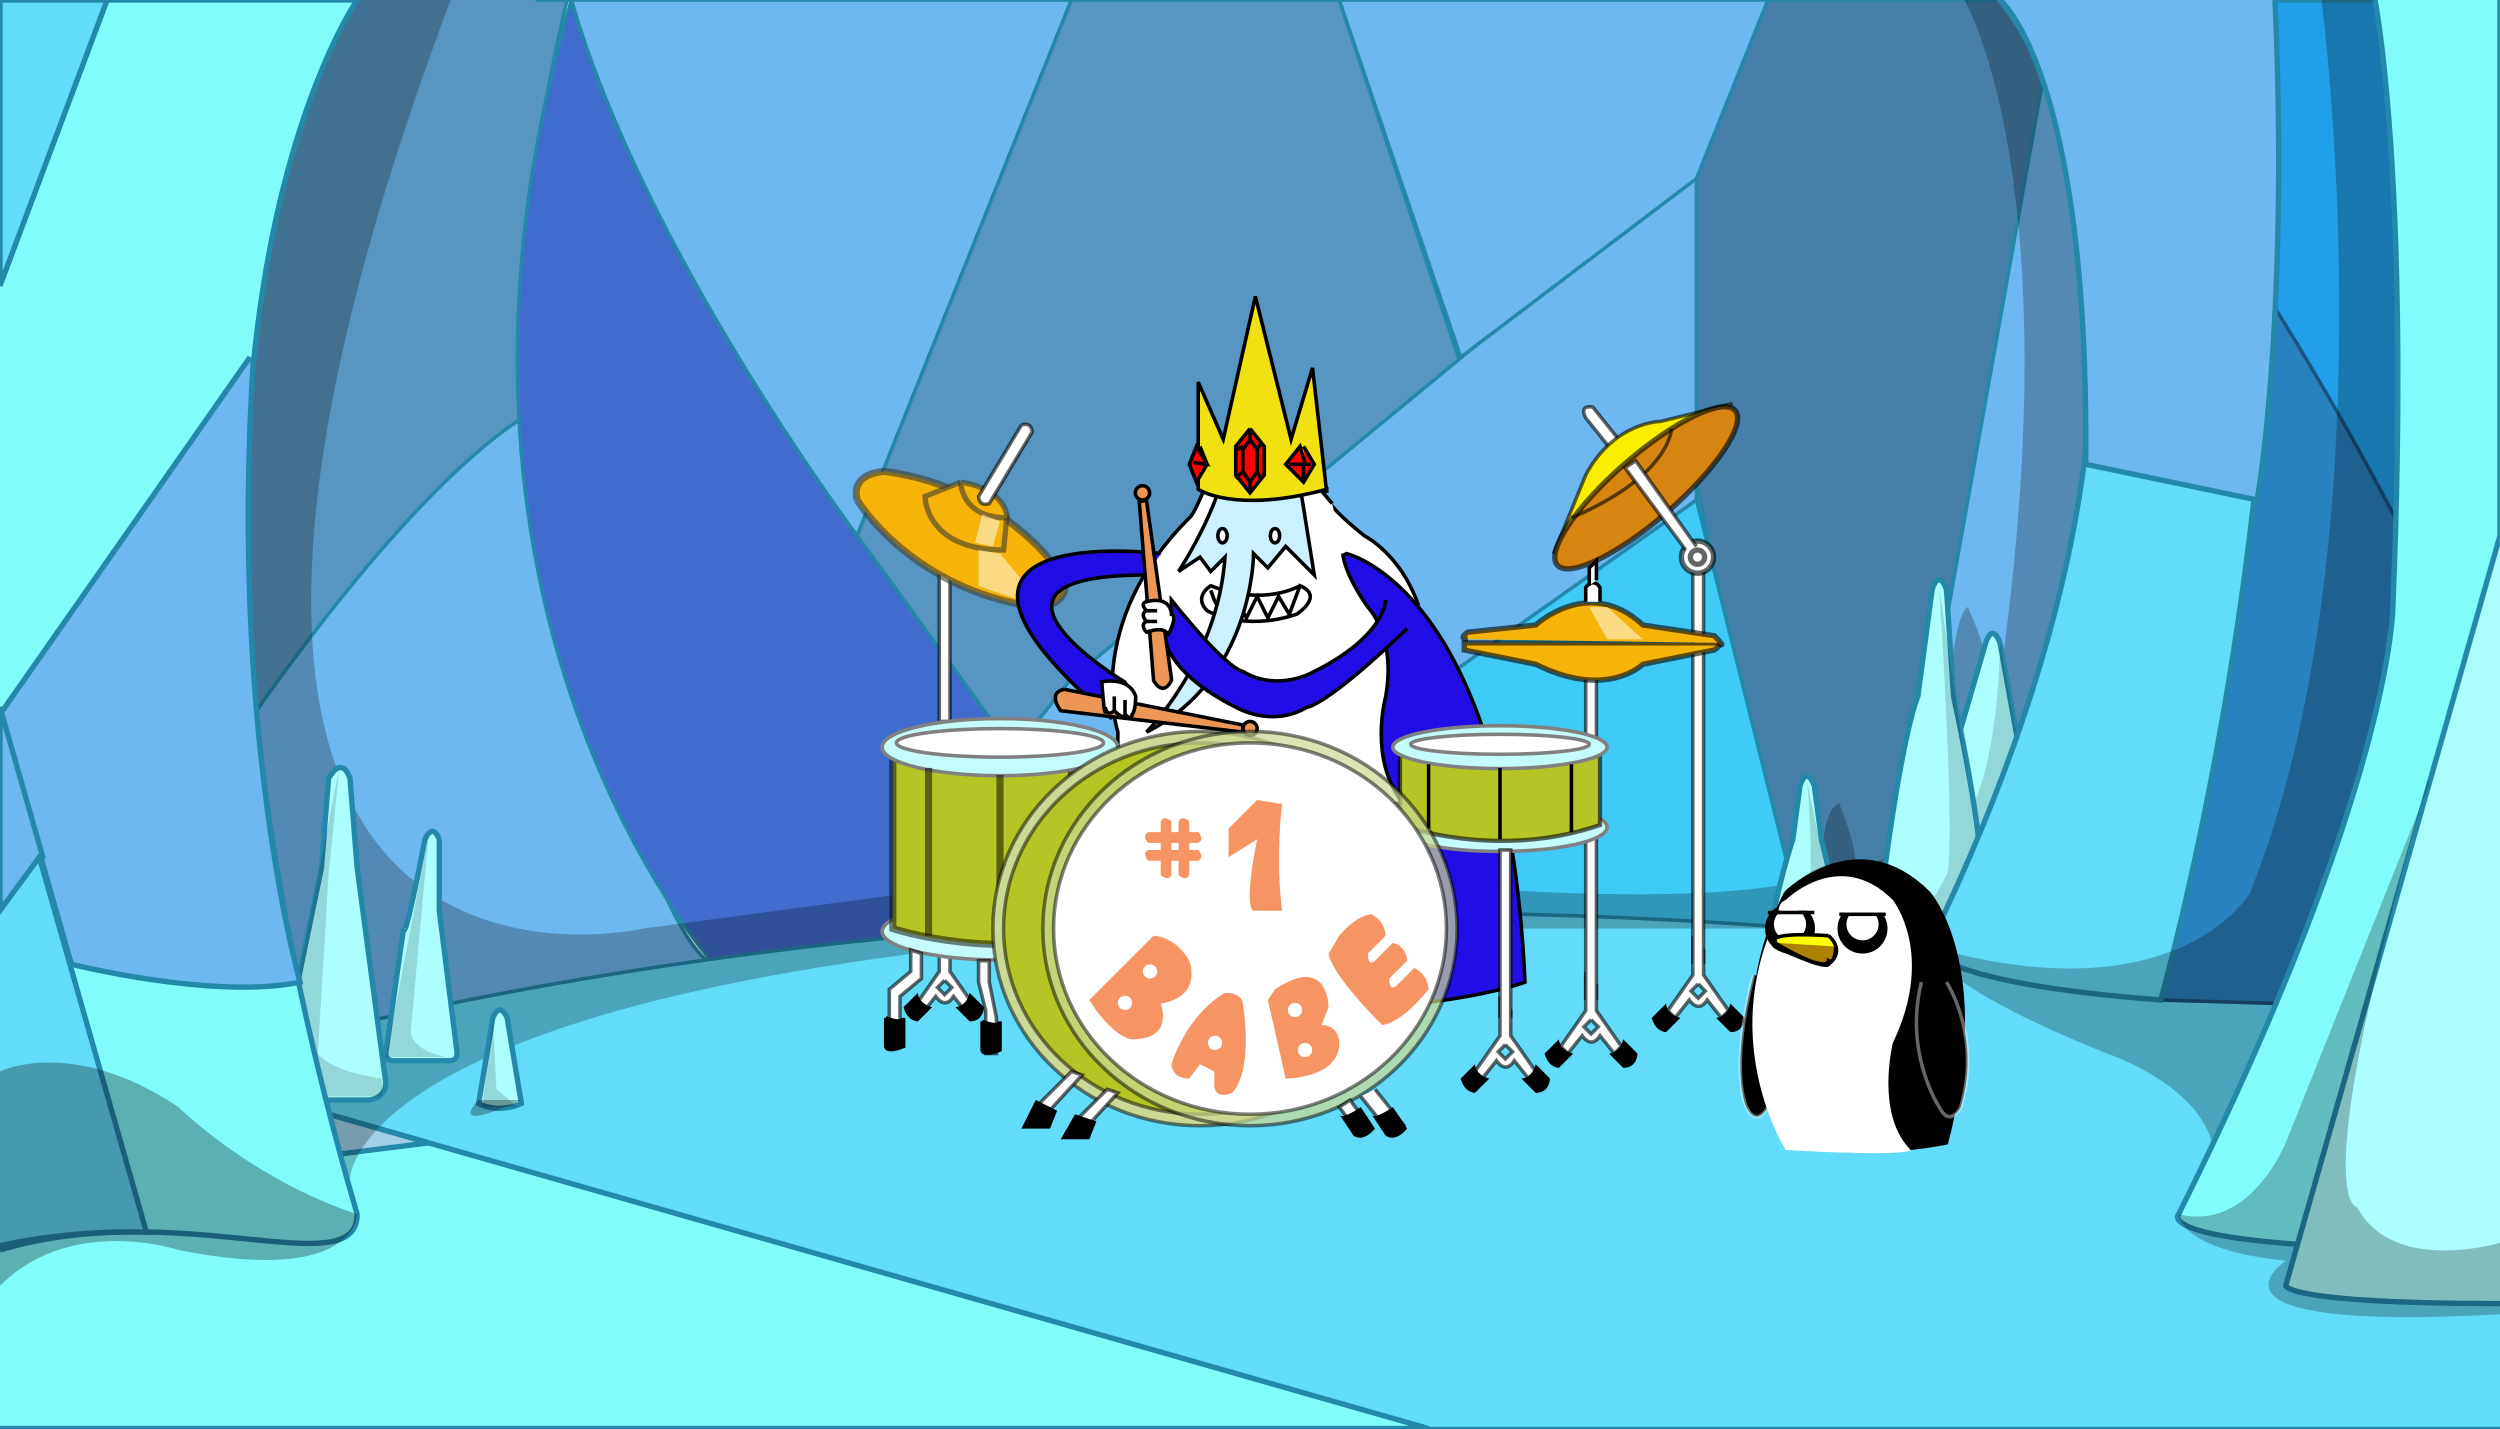
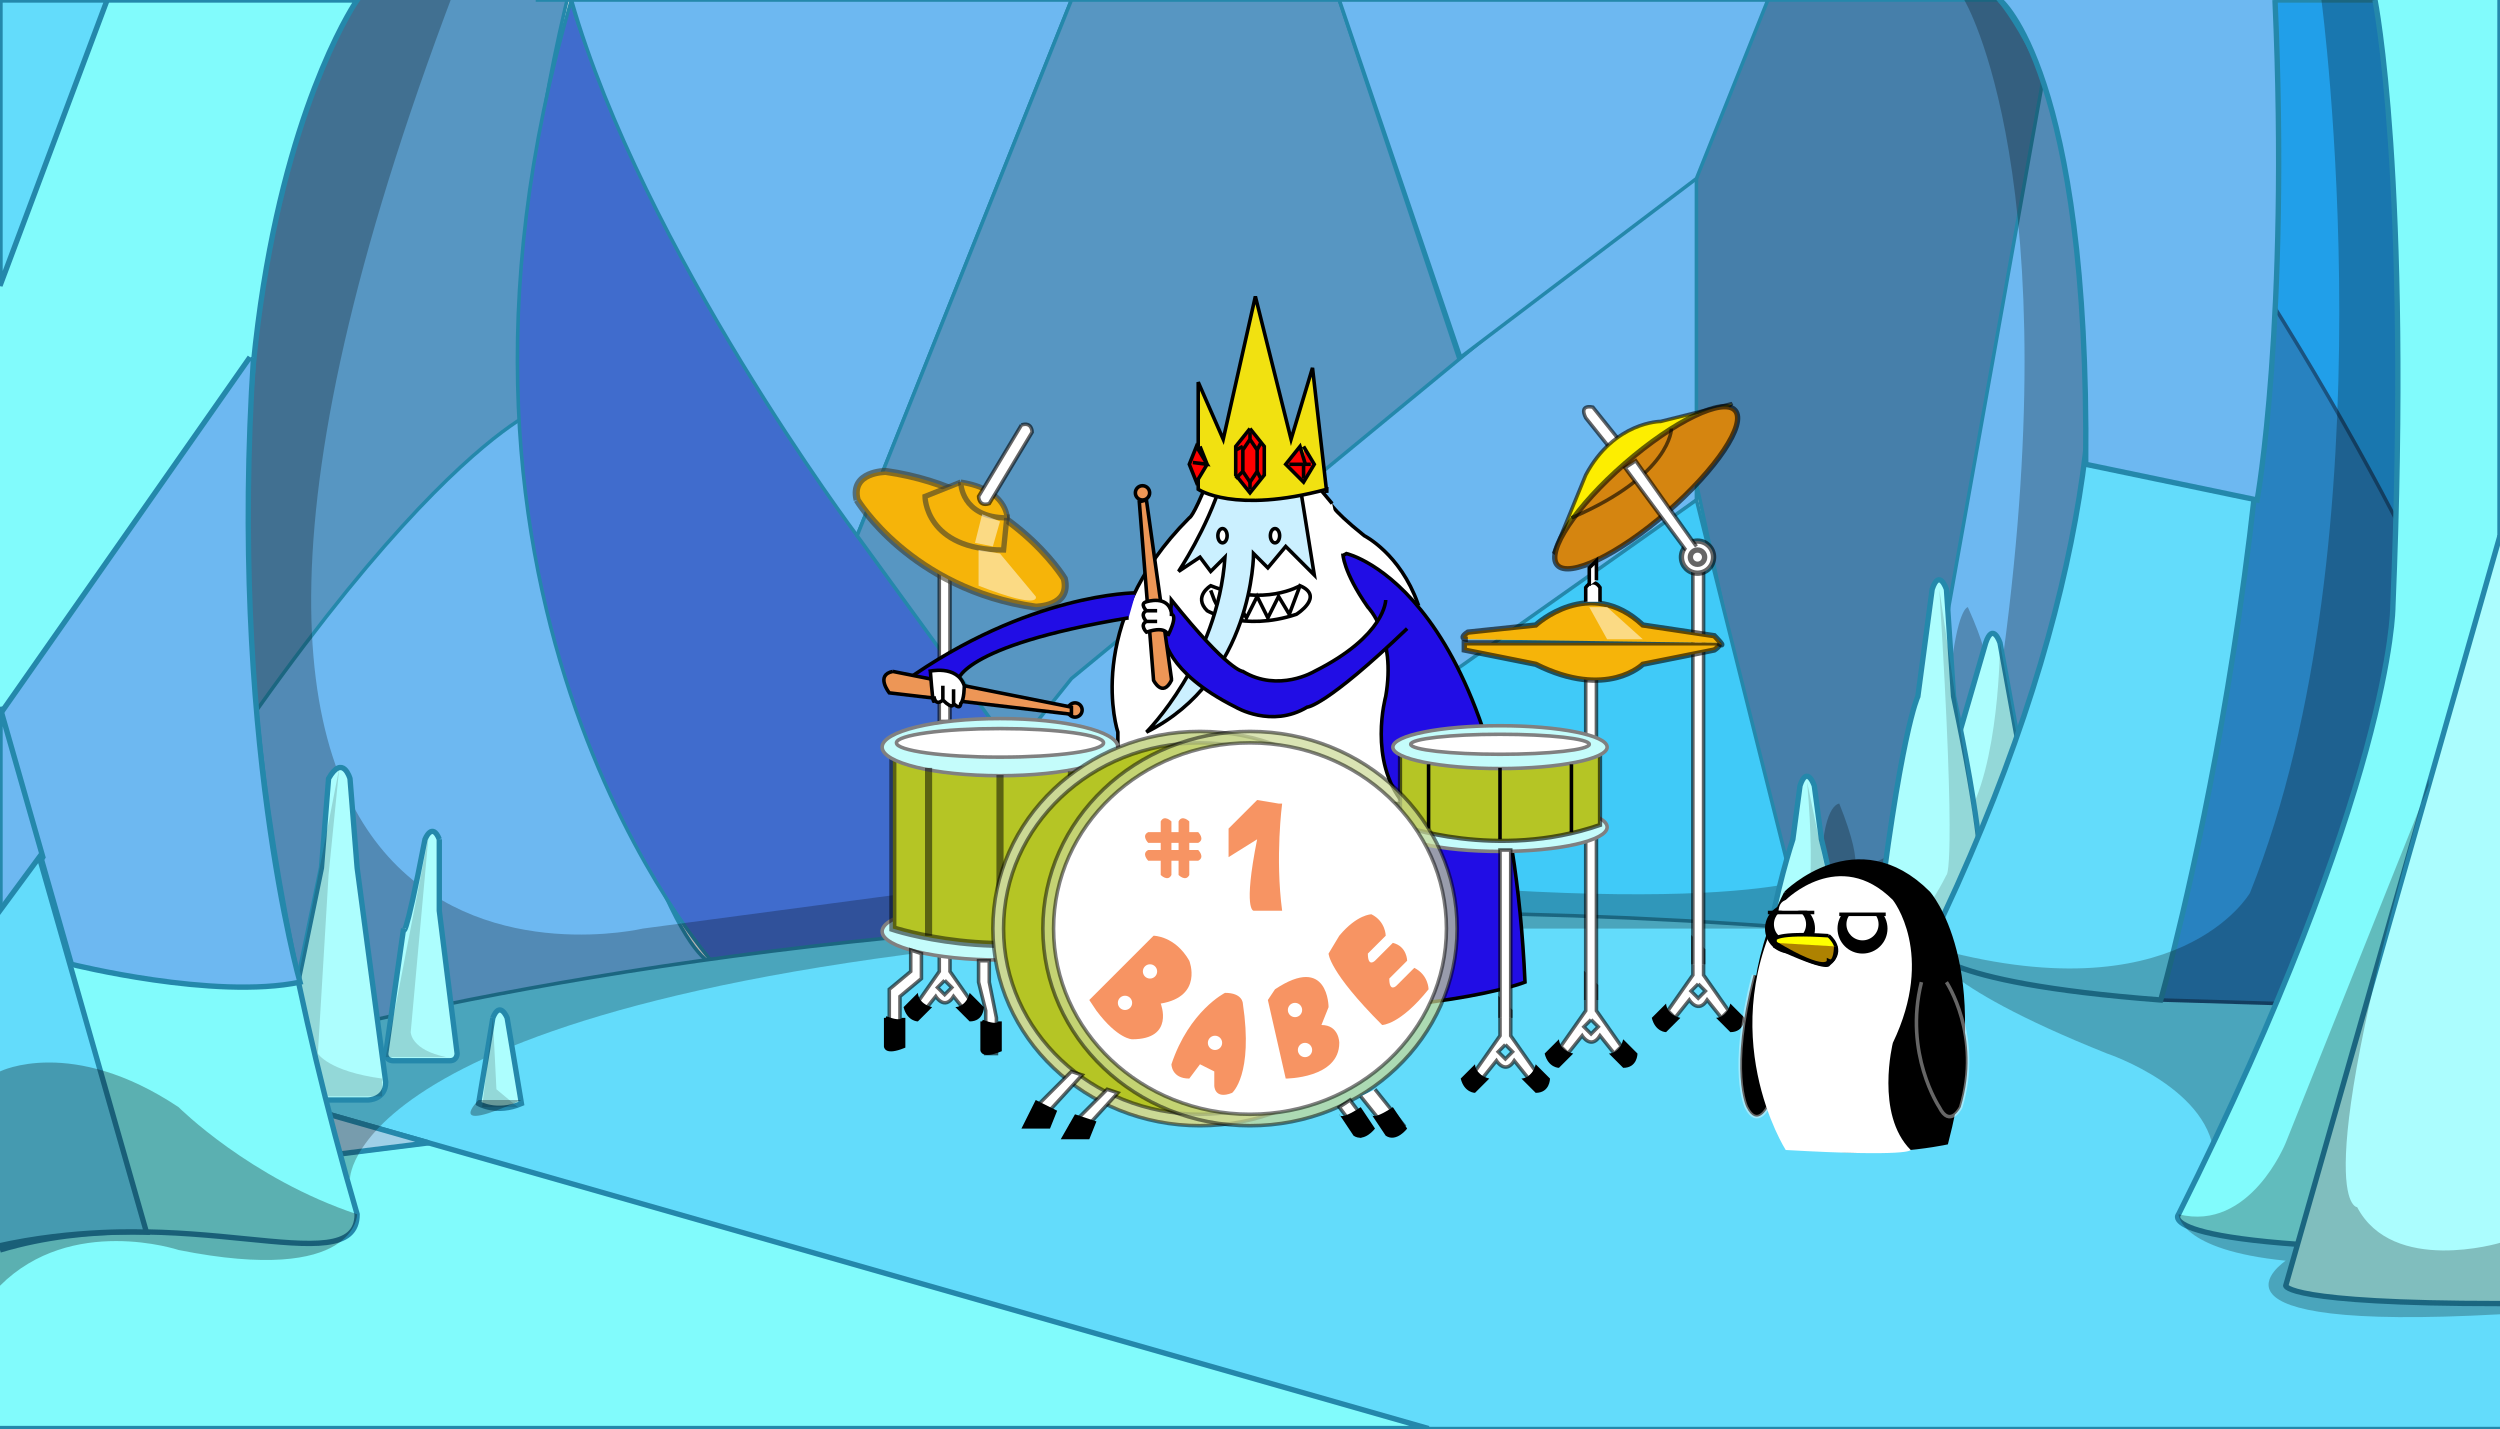
<svg xmlns="http://www.w3.org/2000/svg" height="400" viewBox="0 0 700 400" preserveAspectRatio="xMinYMin meet">
    //background
        //blue
        <path d="M 575 0                 c 0 0, 0 0, 50 0                 c 0 0, 0 0, 0 280                 c 0 0, 0 0, -100 0                 " stroke="#2488AB" fill="#6db8f1" />
        //dark blue
        <path d="M 496 0                 c 0 0, 0 0, 80 0                 c 0 0, 0 0, -50 280                 c 0 0, 0 0, -20 0                 c 0 0, 0 0, -60 -280                 z                 " stroke="#2488AB" fill="#467FAA" />
        //light grey
        <path d="M 0 315                 c 0 0, 80 -150, 150 -200                 c 0 0, -10 -40, 10 -120                 c 0 0, 0 0, -160 0                 z                 " stroke="#2488AB" fill="#5796C2" />
        //blue
        <path d="M 0 315                 c 0 0, 0 0, 200 -45                 c 0 0, -20 0, -50 -155                 c 0 0, -50 20, -150 200                 z                 " stroke="#2488AB" fill="#6db8f1" />
        //dark blue
        <path d="M 160 0                 c 0 0, 10 60, 170 270                 c 0 0, 0 0, -130 0                 c 0 0, -90 -100, -40 -270                 z                 " stroke="#2488AB" fill="#406CCD" />
        //blue
        <path d="M 150 0                 c 0 0, 0 0, 150 0                 c 0 0, 0 0, -60 150                 c 0 0, -60 -80, -80 -150                 z                 " stroke="#2488AB" fill="#6db8f1" />
        //light grey
        <path d="M 300 0                 c 0 0, 0 0, 75 0                 c 0 0, 0 0, 50 150                 c 0 0, 0 0, -105 110                 c 0 0, 0 0, -80 -110                 z                 " stroke="#2488AB" fill="#5796C2" />
        //blue
        <path d="M 470 50                 c 0 0, 0 0, -170 140                 c 0 0, 0 0, -16 20                 c 0 0, 0 0, 36 50                 c 0 0, 0 0, 155 -120                 c 0 0, 0 0, 0 -90                 z                 " stroke="#2488AB" fill="#6db8f1" />
        //light blue
        <path d="M 475 140                 c 0 0, 0 0, 30 120                 c 0 0, 0 0, -200 0                 z                 " stroke="#2488AB" fill="#40CAF8" />
        //blue
        <path d="M 375 0                 c 0 0, 0 0, 120 0                 c 0 0, 0 0, -20 50                 c 0 0, 0 0, -66 50                 z                 " stroke="#2488AB" fill="#6db8f1" />
    //floor
    <g>
    //blue
        <path d="M 50 300                 c 0 0, 300 -100, 700 0                 c 0 0, 0 0, 0 100                 c 0 0, 0 0, -350 0                 z                 " stroke="#2488AB" fill="#63DCFB" />
    //light-blue
        <path d="M 0 315                 c 0 0, 0 0, 50 -15                 c  0 0, 0 0, 350 100                 c 0 0, 0 0, -400 0                 " stroke="#2488AB" stroke-width="1.5" fill="#81FBFC" />
    //light-grey
        <path d="M 50 300                 c 0 0, 0 0, 70 20                 c 0 0, 0 0, -120 15                 z                 " stroke="#2488AB" stroke-width="1.5" fill="#9FD0E7" />
    //shadow
            <path d="M 98 330                     c 0 0, 0 -55, 232 -70                     c 0 0, 0 0, 0 -20                     c 0 0, 0 0, -150 20                     c 0 0, -170 40, -50 -270                      c 0 0, 0 0, -40 0                     c 0 0, 0 0, -50 250                     z                     " fill-opacity="0.25" />
  </g>
    //icicles
            // big left
            <path d="M 78 308                     c 0 0, 0 0, 25 0                     c 0 0, 5 0, 5 -5                     c 0 0, 0 0, -8 -60                     c 0 0, 0 0, -2 -25                     c 0 0, -2 -7, -6 0                     c 0 0, 0 0, -2 25                     c 0 0, 0 0, -12 58                     c 0 0, -2 5, 2 8                                          " stroke="#2488AB" stroke-width="1.5" fill="#ADFEFE" />
            //shadow
            <path d="M 95 215                     c 0 0, 0 0, -3 30                     c 0 0, 0 0, -3 50                     c 0 0, 3 5, 18 7                     c 0 0, 0 0, 0 5                     c 0 0, 0 0, -30 0                     z                     " fill-opacity="0.15" />
    //columns
        
        <path d="M 0 0                 c 0 0, 0 0, 100 0                 c 0 0, -70 100, 0 340                 c 0 20, -50 -5, -100 10                 " stroke="#2488AB" stroke-width="1.5" fill="#81FBFC" />
        // dark blue
        <path d="M 70 100                 c 0 0, 0 0, -70 100                 c 0 0, 0 0, 20 70                 c 0 0, 40 10, 64 5                 c 0 0, -20 -70, -13 -175                 " stroke="#2488AB" stroke-width="1.5" fill="#6db8f1" />
  <path d="M 12 240                 c 0 0, 0 0, -12 18                 c 0 0, 0 0, 0 -60                 z                 " stroke="#2488AB" stroke-width="1.5" fill="#6db8f1" />
        //blue
        <path d="M 11 240                 c 0 0, 0 0, 30 105                 c 0 0, -20 -1, -42 4                 c 0 0, 0 0, -2 -90                 z                 " stroke="#2488AB" stroke-width="1.5" fill="#63DCFB" />
  <path d="M 0 0                 c 0 0, 0 0, 30 0                 c 0 0, 0 0, -30 80                 z                 " stroke="#2488AB" stroke-width="1.5" fill="#63DCFB" />
        //shadow
            <path d="M 0 300                     c 0 0, 20 -10, 50 10                     c 0 0, 20 20, 50 30                     c 0 0, 0 20, -50 10                     c 0 0, -30 -10, -50 10                     " fill-opacity="0.30" />
  <path d="M 630 0                     c 0 0, 0 0, 70 0                     c 0 0, 0 0, 0 250                     c 0 0, 0 0, -50 0                     " stroke="#2488AB" stroke-width="1.5" fill="#219FE9" />
  <path d="M 630 0                     c 0 0, 0 0, -25 280                     c 0 0 , 0 0, 100 3                     c 0 0, 30 -40, -70 -200                     z                     " stroke="#1A5380" fill="#2882C0" />
        //shadow
            <path d="M 550 0                     c 0 0, 30 50, 10 190                     c 0 0, 0 0, -5 0                     c 0 0, 5 0, -4 -20                     c 0 0, -3 0, -5 20                     c 0 0, 0 0, -18 50                     c 0 0, 0 0, -10 5                     c 0 0, 5 0, -3 -20                     c 0 0, -5 0, -5 20                     c 0 0, -30 15, -180 -5                     c 0 0, 0 0, 0 20                     c 0 0, 0 0, 260 0                     c 0 0, 0 0, 0 -270                     " fill-opacity="0.25" />
        //icicles
            //medium
            <path d="M 540 235                     c 0 0, 0 0, 30 0                     c 0 0, 0 0, -10 -55                     c 0 0, -2 -6, -4 0                      c 0 0, 0 0, -16 55                     " stroke="#2488AB" stroke-width="1.5" fill="#ADFEFE" />
            //shadow
            <path d="M 540 235                     c 0 0, 0 0, 30 0                     c 0 0, 0 0, -10 -55                     c 0 0, 0 35, -10 50                     " fill-opacity="0.15" />
            // big
            <path d="M 525 265                     c 0 0, 10 5, 27 0                     c 0 0, 10 0, -5 -70                     c 0 0, 0 0, -2 -30                     c 0 0, -2 -6, -4 0                     c 0 0, 0 0, -4 30                      c 0 0, -5 10, -12 70                     " stroke="#2488AB" stroke-width="1.5" fill="#ADFEFE" />
            //shadow
            <path d="M 525 265                     c 0 0, 10 0, 20 -20                     c 0 0 , 3 0,  -2 -80                     c 0 0, 0 0, 12 80                     c 0 0, 0 0, 0 20                     c 0 0, 0 0, -30 2                     " sttroke="red" fill-opacity="0.15" />
             //small
            <path d="M 495 265                     c 0 0, 10 5, 20 0                     c 0 0 , 0 -10, -5 -30                     c 0 0 , 0 0, -2 -15                     c 0 0 , -2 -6, -4 0                     c 0 0 , 0 0, -2 15                     c 0 0 , -5 15, -7 30                      " stroke="#2488AB" stroke-width="1.5" fill="#ADFEFE" />
            //shadow
            <path d="M 506 219                     c 0 0, 0 0, 10 48                     c 0 0, 0 0, -20 0                     c 0 0, 15 10, 10 -48                     " sttroke="red" fill-opacity="0.15" />
            ///
            <path d="M 560 0                     c 0 0, 70 80, -20 265                     c 0 0, 0 10, 65 15                     c 0 0, 40 -140, 30 -280                     z                     " stroke="#2488AB" stroke-width="1.5" fill="#63DCFB" />
  <path d="M 560 0                     c 0 0, 25 20, 24 130                     c 0 0, 0 0, 48 10                     c 0 0, 9 -50, 5 -140                     " stroke="#2488AB" stroke-width="1.5" fill="#6db8f1" />
            //shadow
            <path d="M 650 0                     c 0 0, 20 150, -20 250                     c 0 0, -20 35, -90 15                     c 0 0, 0 10, 50 30                     c 0 0, 30 10, 30 30                     c 0 0, 0 0, 70 0                     c 0 0, 0 0, 0 -340                     " fill-opacity="0.25" />
  <path d="M 665 0                     c 0 0, 10 50, 5 170                     c 0 0, 0 50, -60 170                     c 0 0, -10 10, 90 10                     c 0 0, 0 0, 0 -350                     " stroke="#2488AB" stroke-width="1.5" fill="#81FBFC" />
  <path d="M 700 150                     c 0 0, 0 0, -60 210                     c 0 0, 0 5, 60 5                     " stroke="#2488AB" stroke-width="1.5" fill="#ABFDFE" />
            //shadow
            <path d="M 680 220                     c 0 0, 0 0, -40 100                     c 0 0, 0 0, 0 0                     c 0 0, -10 25, -30 20                     c 0 0, 0 10, 30 13                     c 0 0, -30 20, 60 15                     c 0 0, 0 0, 0 -20                     c 0 0, -30 9, -40 -10                     c 0 0, -15 0, 20 -120                     " fill-opacity="0.25" />            
         //icicle
            // medium left
            <path d="M 123 235                     c 0 0, 0 0, 0 20                     c 0 0, 0 0, 5 40                     c 0 0, 0 2, -2 2                     c 0 0, 0 0, -16 0                     c 0 0, -2 0, -2 -2                     c 0 0, 0 0, 5 -35                     c 0 0, 0 6, 6 -25                     c 0 0, 2 -5, 4 0                     " stroke="#2488AB" stroke-width="1.5" fill="#ADFEFE" />
            //shadow
            <path d="M 120 234                     c 0 0, 0 0, -5 55                     c 0 0, 0 5, 10 7                     c 0 0, 0 0, -17 0                     z                     " fill-opacity="0.15" />
            //small left
            <path d="M 138 285                     c 0 0, 0 0, -2 12                     c 0 0, 0 0, -2 12                     c 0 0, 5 3, 12 0                     c 0 0, 0 0, -2 -12                     c 0 0, 0 0, -2 -12                     c 0 0, -2 -5, -4 0                     " stroke="#2488AB" stroke-width="1.5" fill="#ADFEFE" />
            //shadow
            <path d="M 138 285                     c 0 0, 0 0, 1 20                     c 0 0, 0 0, 6 5                     c 0 0, 0 0, -10 0                     z                     " sttroke="red" fill-opacity="0.15" />
            //shadow
            <path d="M 134 308                     c 0 0, -10 10, 12 0                     c 0 0, 0 0, 0 0                     " fill-opacity="0.30" />
  <g>
    //drum cymbals
        //left
            //body center
            <path d="M263 152                     c 0 0, 0 0, 0 50                     c 0 0, 0 0, 3 0                     c 0 0, 0 0, 0 -48                     z                     " stroke="black" stroke-opacity="0.6" fill="white" />
            //cymbal
            <path d="M240 140                     c 0 0, 15 25, 50 30                     c 0 0, 10 0, 8 -8                     c 0 0, -15 -25, -50 -30                     c 0 0, -10 0, -8 8                     " stroke="#3F3C2E" stroke-width="2" stroke-opacity="0.6" fill="#F6B409" />
    <path d="M269 135                     c 0 0, 0 0, -10 4                     c 0 0, 0 15, 22 15                     c 0 0, 0 0, 1 -10                     " stroke="#3F3C2E" stroke-width="1.5" stroke-opacity="0.6" fill="#F6B409" />
    <path d="M269 135                     c 0 0, 0 10, 13 10                     c 0 0, 0 -8, -13 -10                     " stroke="#3F3C2E" stroke-width="1.5" stroke-opacity="0.6" fill="#F6B409" />
            //leg
            <path d="M 263 262                     c 0 0, 0 0, 0 10                     c 0 0, 0 0, -7 10                     c 0 0, 0 0, 2 2                     c 0 0, 0 0, 4 -5                      c 0 0, 2.5 4, 5 0                     c 0 0, 0 0, 4 5                     c 0 0, 0 0, 2 -2                     c 0 0, 0 0, -7 -10                     c 0 0, 0 0, 0 -7                     z                     " stroke="black" stroke-opacity="0.6" fill="white" />
    <path d="M 264.5 274.5                     c 0 0, 0 0, -2 2                     c 0 0, 0 0, 2 2                     c 0 0, 0 0, 2 -2                     c 0 0, 0 0, -2 -2                     " stroke="black" stroke-opacity="0.6" fill="#63DCFB" />
    <path d="M 257 278                     c 0 0 , 0 3, 4 4                     c 0 0, 0 0, -4 4                     c 0 0, -3 0, -4 -4                     z                     " />
    <path d="M 271.5 278                     c 0 0 , 0 0, 4 4                     c 0 0, 0 4, -4 4                     c 0 0, 0 0, -4 -4                     c 0 0, 3 0, 4 -4                     " />
            //body top
            <path d="M286 119                     c 0 0, 0 0, -12 20                     c 0 0, 0 3, 3 2                     c 0 0, 0 0, 12 -20                     c 0 0, 0 -3, -3 -2                     " stroke="black" stroke-opacity="0.6" fill="white" />
            //light
            <path d="M 275 144                     c 0 0, 0 0, 5 2                     c 0 0, 0 0, -2 7                     c 0 0, 0 0, -5 -1                     " fill="white" fill-opacity="0.5" />
    <path d="M 280 155                     c 0 0, 0 0, 10 12                     c 0 0, 2 4, -16 -3                     c 0 0, 0 0, 0 -10                     " fill="white" fill-opacity="0.5" />
        //right
            //leg
            <path d="M 474 263                     c 0 0, 0 0, 0 10                     c 0 0, 0 0, -7 10                     c 0 0, 0 0, 2 2                     c 0 0, 0 0, 4 -5                      c 0 0, 2.5 4, 5 0                     c 0 0, 0 0, 4 5                     c 0 0, 0 0, 2 -2                     c 0 0, 0 0, -7 -10                     c 0 0, 0 0, 0 -7                     z                     " stroke="black" stroke-opacity="0.6" fill="white" />
    <path d="M 475.5 275.5                     c 0 0, 0 0, -2 2                     c 0 0, 0 0, 2 2                     c 0 0, 0 0, 2 -2                     c 0 0, 0 0, -2 -2                     " stroke="black" stroke-opacity="0.6" fill="#63DCFB" />
    <path d="M 466.5 281                     c 0 0 , 0 3, 4 4                     c 0 0, 0 0, -4 4                     c 0 0, -3 0, -4 -4                     z                     " />
    <path d="M 484.5 281                     c 0 0 , 0 0, 4 4                     c 0 0, 0 4, -4 4                     c 0 0, 0 0, -4 -4                     c 0 0, 3 0, 4 -4                     " />
        //body center
            <path d="M474 270                     c 0 0, 0 0, 0 -110                     c 0 0, 0 0, 3 0                     c 0 0, 0 0, 0 110                     " stroke="black" stroke-opacity="0.6" fill="white" />
        //body top
            <path d="M454 124                     c 0 0, 0 0, -8 -10                     c 0 0, -4 -1, -2 3                     c 0 0, 0 0, 8 10                     z                     " stroke="black" stroke-opacity="0.6" fill="white" />
        //cymbal 
            <path d="M 485 113                     c 0 0, 0 0, -20 5                     c 0 0, -13 0, -21 15                     c 0 0, 0 0, -9 22                     z                     " stroke="black" stroke-opacity="0.6" fill="#fdee00" />
    <ellipse rx="9" ry="33" cx="50%" cy="55%" stroke="black" stroke-opacity="0.6" stroke-width="1.5" fill="#D58510" transform="rotate(49 497 300)" />
    <path d="M 468 120                     c 0 0, 0 13, -28 25                     " stroke="black" stroke-opacity="0.6" fill="none" />
        //body medium
            <circle r="4.5" cx="67.9%" cy="39%" stroke="black" stroke-opacity="0.6" stroke-width="1.5" fill="white" />
    <circle r="2" cx="67.9%" cy="39%" stroke="black" stroke-width="1.5" stroke-opacity="0.6" fill="white" />
    <path d="M475 153                     c 0 0, 0 0, -17 -24                     c 0 0, 0 0, -3 2                     c 0 0, 0 0, 17 23                     " stroke="black" stroke-opacity="0.6" fill="white" />
        //medium
            //leg
                <path d="M 444 273                         c 0 0, 0 0, 0 10                         c 0 0, 0 0, -7 10                         c 0 0, 0 0, 2 2                         c 0 0, 0 0, 4 -5                          c 0 0, 2.5 4, 5 0                         c 0 0, 0 0, 4 5                         c 0 0, 0 0, 2 -2                         c 0 0, 0 0, -7 -10                         c 0 0, 0 0, 0 -7                         z                         " stroke="black" stroke-opacity="0.6" fill="white" />
    <path d="M 445.5 285.5                         c 0 0, 0 0, -2 2                         c 0 0, 0 0, 2 2                         c 0 0, 0 0, 2 -2                         c 0 0, 0 0, -2 -2                         " stroke="black" stroke-opacity="0.6" fill="#63DCFB" />
    <path d="M 436.5 291                         c 0 0 , 0 3, 4 4                         c 0 0, 0 0, -4 4                         c 0 0, -3 0, -4 -4                         z                         " />
    <path d="M 454.5 291                         c 0 0 , 0 0, 4 4                         c 0 0, 0 4, -4 4                         c 0 0, 0 0, -4 -4                         c 0 0, 3 0, 4 -4                         " />
            //body center
                <path d="M444 280                         c 0 0, 0 0, 0 -90                         c 0 0, 0 0, 3 0                         c 0 0, 0 0, 0 90                                                  " stroke="black" stroke-opacity="0.6" fill="white" />
            //cymbal
                <path d="M 410 180                         c 0 0, 0 0, 70 0                         c 0 0, 3 0, 0 2                         c 0 0, 0 0, -20 4                         c 0 0, -10 10, -30 0                         c 0 0, 0 0, -20 -4                         c 0 0, 0 0, 0 0                         z                         " stroke="black" stroke-width="1.5" stroke-opacity="0.6" fill="#F6B409" />
    <path d="M 411 179                         c 0 0, -3 0, 0 -2                         c 0 0, 0 0, 19 -2                         c 0 0, 15 -14, 30 0                         c 0 0, 0 0, 20 3                         c 0 0, 4 4, 1 2                         " stroke="black" stroke-width="1.5" stroke-opacity="0.6" fill="#F6B409" />
            //body top
            <path d="M 444 168.5                     c 0 0, 0 0, 0 -4                     c 0 0, 2 -3, 4 0                     c 0 0, 0 0, 0 4                                          " stroke="black" stroke-width="1" fill="white" />
    <path d="M 445 164                     c 0 0, 0 0, 0 -5                     c 0 0, 0 0, 2 -2                     c 0 0, 0 0, 0 5.5                     c 0 0, 0 0, 0 0                     " stroke="black" stroke-width="1" fill="white" />
            //light
                <path d="M 445 170                         c 0 0, 0 0, 5 9                         c 0 0, 0 0, 10 0                         c 0 0, 0 0, -10 -9                         z                         " fill="white" fill-opacity="0.5" />
    //iceKing
    <g>
    //beard right part
        <path d="M 372 140                 c 0 0, 0 2, 10 10                 c 0 0, 10 5, 15 19                 c 0 0, 0 0, -30 0                 " stroke="black" fill="white" />
    //clothes
        <path d="M 377 155                 c 0 0, 45 10, 50 120                 c 0 0, -25 10, -90 8                 c 0 0, -10 -50, 10 -110                 z                 " stroke="black" fill="#210DE5" />
    //beard center 
        <path d="M 376 155                 c 0 0, 0 5, 7 15                 c 0 0, 8 8, 5 25                 c 0 0, -5 18, 5 30                 c 0 0, 0 0, -80 0                 c 0 0, 0 0, 0 -20                 c 0 0, -10 -30, 20 -60                 c 0 0, 1 0, 5 -10                 c 0 0, 0 0, 30 0                 c 0 0, 0 0, 5 6                 " stroke="black" fill="white" />
    //mouth
        <path d="M 364 164                 c 0 0, -10 6, -25 0                 c 0 0, -5 3, -1 7                 c 0 0, 10 6, 25 1                 c 0 0, 8 -5, 1 -8                 c 0 0, 0 0, -3 8                 c 0 0, 0 0, -3 -5                 c 0 0, 0 0, -3 6                 c 0 0, 0 0, -3 -6                 c 0 0, 0 0, -3 6                 c 0 0, 0 0, -3 -5                 c 0 0, 0 0, -3 6                 c 0 0, 0 0, -3 -6                 c 0 0, 0 0, -1 -2.7                 " stroke="black" fill="white" />
    //face
        <path d="M 364 136                 c 0 0, 0 0, 4 25                 c 0 0 , 0 0, -8 -8                 c 0 0 , 0 0, -5 6                 c 0 0 , 0 0, -4 -4                 c 0 0 , 0 35, -30 50                 c 0 0 , 20 -20, 22 -49                 c 0 0 , 0 0, -4 4                 c 0 0 , 0 0, -3 -4                 c 0 0, 0 0, -6 4                 c 0 0, 8 -12, 12 -25                 " stroke="black" fill="#CBF0FF" />
    //crown
        <path d="M 371.5 138                 c 0 0, 0 0, -4 -35                 c 0 0, 0 0, -6 20                 c 0 0, 0 0, -10 -40                 c 0 0, 0 0, -9 40                 c 0 0, 0 0, -7 -16                 c 0 0, 0 0, 0 30                 c 0 0, 10 7, 36 0                 z                 " stroke="black" fill="#F1E111" />
    //stone center
        <path d="M 350 120                 c 0 0, 0 0, 4 5                 c 0 0, 0 0, 0 8                 c 0 0, 0 0, -4 5                 c 0 0, 0 0, -4 -5                 c 0 0, 0 0, 0 -8                 c 0 0, 0 0, 4 -5                 " stroke="black" fill="red" />
      <path d="M 350 123                 c 0 0, 0 0, 2 3                 c 0 0, 0 0, 0 6                 c 0 0, 0 0, -2 3                 c 0 0, 0 0, -2 -3                 c 0 0, 0 0, 0 -6                 c 0 0, 0 0, 2 -3                 c 0 0, 0 0, 0 -2                 " stroke="black" fill="red" />
      <path d="M 352 126                 c 0 0, 0 0, 1 -2                 " stroke="black" fill="red" />
      <path d="M 352 132                 c 0 0, 0 0, 1 2                 " stroke="black" fill="red" />
      <path d="M 350 135                 c 0 0, 0 0, 0 2                 " stroke="black" fill="red" />
      <path d="M 348 132                 c 0 0, 0 0, -2 2                 " stroke="black" fill="red" />
      <path d="M 348 125                 c 0 0, 0 0, -2 1                 " stroke="black" fill="red" />
    //stone right
        <path d="M 365 125                 c 0 0, 0 0, 3 5                 c 0 0, 0 0, -3 5                 c 0 0, 0 0, -5 -5                 c 0 0, 0 0, 4 -5                 c 0 0, 0 0, 1.5 5                 " stroke="black" fill="red" />
      <path d="M 365 130                 c 0 0, 0 0, 2 0                 " stroke="black" fill="red" />
      <path d="M 365 130                 c 0 0, 0 0, 0 4                 " stroke="black" fill="red" />
      <path d="M 365 130                 c 0 0, 0 0, -4 0                 " stroke="black" fill="red" />
    //stone left
        <path d="M 336 125                 c 0 0, 0 0, 2 5                 c 0 0, 0 0, -3 5                 c 0 0, 0 0, -2 -5                 c 0 0, 0 0, 2 -5                 c 0 0, 0 0, 3 5                 c 0 0 ,0 0 , -4 -0.5                 " stroke="black" fill="red" />
    //eyes
         <ellipse rx="1.3" ry="2" cx="51%" cy="37.5%" stroke="black" fill="white" />
      <ellipse rx="1.3" ry="2" cx="48.9%" cy="37.5%" stroke="black" fill="white" />
-     //sleeve l 
+     //sleeve r 
        <path d="M 388 168                 c 0 0, 0 10, -20 20                 c 0 0 , -10 6, -20 0                 c 0 0, -4 0, -20 -20                 c 0 0, 0 5, -2 10                 c 0 0, 0 10, 20 20                 c 0 0 , 10 6, 20 0                 c 0 0, 5 0, 28 -22                 " stroke="black" fill="#210DE5" />
-     //sleeve r 
-         <path d="M 325 155                 c 0 0, -80 -10, -14 46                 c 0 0, 8 -3, 4 -10                 c 0 0, -50 -30, 6 -30                 " stroke="black" fill="#210DE5" />
+     //sleeve l
+         <path d="M 318 166                 c 0 0, -30 0, -65 25                 c 0 0, 0 0 , 15 0                 c 0 0, 0 -10, 48 -18                  " stroke="black" fill="#210DE5" />
    //drumsticks
        //left
-             <circle r="2" cx="50%" cy="51%" stroke="black" fill="#ED9656" />
-       <path d="M 298 193                 c 0 0, 0 0, 50 10                 c 0 0, 0 0, 0 2                 c 0 0, 0 0, -51 -6                 c 0 0, -4 -5, 1 -6                 " stroke="black" fill="#ED9656" />
+             <circle r="2" cx="43%" cy="49.7%" stroke="black" fill="#ED9656" />
+       <path d="M 250 188                 c 0 0, 0 0, 50 10                 c 0 0, 0 0, 0 2                 c 0 0, 0 0, -51 -6                 c 0 0, -4 -5, 1 -6                 " stroke="black" fill="#ED9656" />
        //right
            <circle r="2" cx="45.7%" cy="34.5%" stroke="black" fill="#ED9656" />
      <path d="M 328 190                 c 0 0, 0 0, -7 -50                 c 0 0, 0 0, -2 0.5                 c 0 0, 0 0, 4 50                 c 0 0, 2.5 5, 5 0                 z                 " stroke="black" fill="#ED9656" />
    //palm left
-         <path d="M 308 191                 c 0 0, 8 -2, 10 4                 c 0 0, 0 4, -1 5                 c 0 0, 0 2, -2 0                 c 0 0, 0 0, 0 -4                 c 0 0, 0 0, 0 4                 c 0 0, 0 2, -3 -1                 c 0 0, 0 0, 0 -4                 c 0 0, 0 0, 0 4                 c 0 0, -2 2, -2.5 -1                 c 0 0, 0 6, -1 -7                 " stroke="black" fill="white" />
+         <path d="M 260 188                 c 0 0, 8 -2, 10 4                 c 0 0, 0 4, -1 5                 c 0 0, 0 2, -2 0                 c 0 0, 0 0, 0 -4                 c 0 0, 0 0, 0 4                 c 0 0, 0 2, -3 -1                 c 0 0, 0 0, 0 -4                 c 0 0, 0 0, 0 4                 c 0 0, -2 2, -2.5 -1                 c 0 0, 0 6, -1 -7                 " stroke="black" fill="white" />
    //palm right
        <path d="M 328 172                 c 0 0, 2 0, -1 6                 c 0 0, 0 -3, -6 -1                 c 0 0, -2 -2, 0 -3                 c 0 0, 0 0, 3 0                 c 0 0, 0 0, -3 0                 c 0 0, -2 -2, 0 -3                 c 0 0, 0 0, 3 0                 c 0 0, 0 0, -3 0                 c 0 0, -2 -2, 0 -2.5                 c 0 0, 6 -2, 7 3                 z                 " stroke="black" fill="white" />
    </g>
    //drums
        //medium
            <ellipse rx="33" ry="2%" cx="40%" cy="65.2%" fill="#C4FCFB" stroke="grey" />
    <path d="M 250 210                     c 0 0, 0 0, 0 50                     c 0 0, 30 10, 60 0                     c 0 0, 0 0, 0 -50                     c 0 0, 0 0, -20 0                     c 0 0, 0 0, 30 0                     " stroke="black" stroke-opacity="0.5" stroke-width="2" fill="#B5C525" />
    <ellipse rx="33" ry="2%" cx="40%" cy="52.3%" fill="#C4FCFB" stroke="grey" />
    <ellipse rx="29" ry="1%" cx="40%" cy="52%" fill="white" stroke="grey" />
    <path d="M 260 215                     c 0 0, 0 0, 0 47                     " stroke="black" stroke-width="2" stroke-opacity="0.5" />
    <path d="M 280 217                     c 0 0, 0 0, 0 47                     " stroke="black" stroke-width="2" stroke-opacity="0.5" />
    <path d="M 300 216                     c 0 0, 0 0, 0 47                     " stroke="black" stroke-width="2" stroke-opacity="0.5" />
        //legs 
            //left
            <path d="M255 266                     c 0 0, 0 0, 0 6                     c 0 0, 0 0, -6 5                     c 0 0, 0 0, 0 12                     c 0 0, 0 0, 3 0                     c 0 0, 0 0, 0 -10                     c 0 0, 0 0, 6 -5                     c 0 0, 0 0, 0 -7                     z                     " stroke="black" stroke-opacity="0.6" fill="white" />
    <path d="M248 285                     c 0 0, 0 0, 0 8                     c 0 0, 0 2, 5 0                     c 0 0, 0 0, 0 -8                     c 0 0, 0 2, -5 0                     " stroke="black" />
            //right
            <path d="M274 269                     c 0 0, 0 0, 0 6                     c 0 0, 0 0, 2 8                     c 0 0, 0 0, 0 12                     c 0 0, 0 0, 3 0                     c 0 0, 0 0, 0 -10                     c 0 0, 0 0, -2 -10                     c 0 0, 0 0, 0 -6                     z                     " stroke="black" stroke-opacity="0.6" fill="white" />
    <path d="M275 286                     c 0 0, 0 0, 0 8                     c 0 0, 0 2, 5 0                     c 0 0, 0 0, 0 -8                     c 0 0, 0 2, -5 0                     " stroke="black" />
        //small
            <ellipse rx="30" ry="1.7%" cx="60%" cy="57.9%" fill="#C4FCFB" stroke="grey" />
    <path d="M 392 210                     c 0 0, 0 0, 0 21                     c 0 0, 27 10, 56 0                     c 0 0, 0 0, 0 -21                     " stroke="black" stroke-opacity="0.6" stroke-width="1.2" fill="#B5C525" />
    <ellipse rx="30" ry="1.5%" cx="60%" cy="52.3%" fill="#C4FCFB" stroke="grey" />
    <ellipse rx="25" ry="0.7%" cx="60%" cy="52.1%" fill="white" stroke="grey" />
    <path d="M 400 214                     c 0 0, 0 0, 0 18                     " stroke="black" />
    <path d="M 420 215                     c 0 0, 0 0, 0 20                     " stroke="black" />
    <path d="M 440 214                     c 0 0, 0 0, 0 19                     " stroke="black" />

        //leg
            <path d="M 420 280                     c 0 0, 0 0, 0 10                     c 0 0, 0 0, -7 10                     c 0 0, 0 0, 2 2                     c 0 0, 0 0, 4 -5                      c 0 0, 2.5 4, 5 0                     c 0 0, 0 0, 4 5                     c 0 0, 0 0, 2 -2                     c 0 0, 0 0, -7 -10                     c 0 0, 0 0, 0 -7                     z                     " stroke="black" stroke-opacity="0.6" fill="white" />
    <path d="M 421.5 292.5                     c 0 0, 0 0, -2 2                     c 0 0, 0 0, 2 2                     c 0 0, 0 0, 2 -2                     c 0 0, 0 0, -2 -2                     " stroke="black" stroke-opacity="0.6" fill="#63DCFB" />
    <path d="M 413 298                     c 0 0 , 0 3, 4 4                     c 0 0, 0 0, -4 4                     c 0 0, -3 0, -4 -4                     z                     " />
    <path d="M 430 298                     c 0 0 , 0 0, 4 4                     c 0 0, 0 4, -4 4                     c 0 0, 0 0, -4 -4                     c 0 0, 3 0, 4 -4                     " />
        //body center
            <path d="M420 285                     c 0 0, 0 0, 0 -47                     c 0 0, 0 0, 3 0                     c 0 0, 0 0, 0 47                     " stroke="black" stroke-opacity="0.6" fill="white" />
        //big
            //grey
            <ellipse rx="58" ry="13.8%" cx="48%" cy="65%" fill="#CBD995" stroke="black" stroke-opacity="0.5" />
            //green
            <ellipse rx="55" ry="13%" cx="48%" cy="65%" fill="#B5C525" stroke="black" stroke-opacity="0.5" />
            //grey
            <ellipse rx="58" ry="13.8%" cx="50%" cy="65%" fill="#CBD995" fill-opacity="0.7" stroke="black" stroke-opacity="0.5" />
            //green
            <ellipse rx="55" ry="13%" cx="50%" cy="65%" fill="white" stroke="black" stroke-opacity="0.5" />
    <g>
            //legs left
                <path d="M 300 300                         c 0 0, 0 0, -10 10                         c 0 0, 0 0, 2 3                         c 0 0, 0 0, 11 -12                         z                         " stroke="black" stroke-opacity="0.6" fill="white" />
      <path d="M 290 308                         c 0 0, 0 0, 6 3                         c 0 0, 0 0, -2 5                         c 0 0 , 0 0, -8 0                         z                         " />
                //2
                <path d="M 310 305                         c 0 0, 0 0, -10 10                         c 0 0, 0 0, 2 3                         c 0 0, 0 0, 11 -12                         z                         " stroke="black" stroke-opacity="0.6" fill="white" />
      <path d="M 301 312                         c 0 0, 0 0, 6 2                         c 0 0, 0 0, -2 5                         c 0 0 , 0 0, -8 0                         z                         " />
            //legs right
                <path d="M 385 305                         c 0 0, 0 0, 8 10                         c 0 0, 0 0, -4 2                         c 0 0, 0 0, -8 -10                         " stroke="black" stroke-opacity="0.6" fill="white" />
      <path d="M 384 312                         c 0 0, 0 2, 6 -2                         c 0 0, 0 0, 4 6                         c 0 0, -3 4, -6 2                         z                         " />
                //2
                <path d="M 378 308                         c 0 0, 0 0, 6 8                         c 0 0, 0 0, -3 2                         c 0 0, 0 0, -6 -8                         z                         " stroke="black" stroke-opacity="0.6" fill="white" />
      <path d="M 375 312                         c 0 0, 0 2, 6 -2                         c 0 0, 0 0, 4 6                         c 0 0, -3 4, -6 2                         z                         " />
    </g>
  </g>
    //words on the big drum
    <g>
        //1
        <path d="M 359 225                 c 0 0, -2 15, 0 30                 c 0 0, 0 0, -8 0                 c 0 0, -3 0, 1 -20                 c 0 0, 0 0, -8 5                 c 0 0, 0 0, 0 -8                 c 0 0, 0 0, 8 -8                 c 0 0, 0 0, 6 1                 z                 " fill="#F79463" />
        //#
        <path d="M 330 230                 c 0 0, 0 0, 0 15                 c 0 0, 2 2, 3 0                 c 0 0, 0 0, 0 -15                 c 0 0, -2 -2, -3 0                 " fill="#F79463" />
    <path d="M 325 230                 c 0 0, 0 0, 0 15                 c 0 0, 2 2, 3 0                 c 0 0, 0 0, 0 -15                 c 0 0, -2 -2, -3 0                 " fill="#F79463" />
    <path d="M 321.5 233                 c 0 0, 0 0, 14 0                 c 0 0, 2 2, 0 3                 c 0 0, 0 0, -14 0                 c 0 0, -2 -2, 0 -3                 " fill="#F79463" />
    <path d="M 321.5 238                 c 0 0, 0 0, 14 0                 c 0 0, 2 2, 0 3                 c 0 0, 0 0, -14 0                 c 0 0, -2 -2, 0 -3                 " fill="#F79463" />
        //B
        <path d="M 305 280                 c 0 0,0 0, 18 -18                 c 0 0, 6 0, 10 7                 c 0 0, 4 10, -8 12                 c 0 0, 4 10, -8 10                 c 0 0, -4 0, -10 -8                 z                 " fill="#F79463" />
        //A
        <path d="M 343 278                 c 0 0, -10 5, -15 20                 c 0 0, 0 4, 5 4                 c 0 0, 0 0, 3 -4                 c 0 0, 0 0, 4 2                 c 0 0, 0 0, 0 4                 c 0 0, 0 4, 5 2                 c 0 0, 6 -5, 3 -25                 c 0 0, 0 -3, -5 -3                 " fill="#F79463" />
        //B
        <path d="M 355 280                 c 0 0,0 0, 5 22                 c 0 0, 15 0, 15 -10                 c 0 0, 0 -5, -5 -5                 c 0 0, 0 0, 2 -5                 c 0 0, 0 -15, -15 -5                 z                 " fill="#F79463" />
        //E
        <path d="M 372 267                 c 0 0, 0 5, 15 20                 c 0 0, 5 0, 13 -10                 c 0 0, 0 -4, -4 -6                 c 0 0, 0 0, -5 5                 c 0 0, -2 2, -2 -2                 c 0 0, 0 0, 5 -5                 c 0 0, 0 -4, -4 -5                 c 0 0, 0 0, -5 5                 c 0 0, -2 2, -2 -2                 c 0 0, 0 0, 5 -5                 c 0 0, 0 -4, -4 -6                 c 0 0, -4 0, -9 6                 z                 " fill="#F79463" />
        //ooo
            <ellipse rx="2" ry="2" cx="46%" cy="68%" fill="white" />
    <ellipse rx="2" ry="2" cx="45%" cy="70.2%" fill="white" />
    <ellipse rx="2" ry="2" cx="48.6%" cy="73%" fill="white" />
    <ellipse rx="2" ry="2" cx="51.8%" cy="70.7%" fill="white" />
    <ellipse rx="2" ry="2" cx="52.2%" cy="73.5%" fill="white" />
  </g>
    //Gunter
    <g>
    //fins
        //left fin
        <path d="M 500 275                 c 0 0, 10 15, -5 35                 c 0 0, -3 6, -6 0                 c 0 0, -5 -10, 2 -37                 c 0 0, 0 0, 0 0                 " stroke="white" stroke-opacity="0.4" />
    //body
        //black
        <path d="M 500 250                 c 0 0, 20 -20, 40 0                 c 0 0, 18 20, 5 70                 c 0 0, -23 5, -45 0                 c 0 0, -20 -30, 0 -70                 " stroke="black" />
        //white
        <path d="M 500 252                 c 0 0, 15 -15, 30 0                 c 0 0, 12 15, 0 40                 c 0 0, -5 20, 5 30                 c 0 0, 0 2, -35 0                 c 0 0, -21 -33, 0 -70                 " fill="white" />
    //eyes
        //left
            <circle r="7" cx="71.6%" cy="65%" fill="black" />
    <circle r="4.5" cx="71.6%" cy="64.7%" fill="white" />
    <path d="M 498 255                 c 0 0, 0 -7, 10 0                 z                 " fill="white" />
    <path d="M 495 255.5                 c 0 0, 0 0, 13 0                 " stroke="black" />
        //right
            <circle r="7" cx="74.5%" cy="65%" fill="black" />
    <circle r="4.5" cx="74.5%" cy="64.7%" fill="white" />
    <path d="M 516 256                 c 0 0, 0 -10, 14 0                 z                 " fill="white" />
    <path d="M 515 256                 c 0 0, 0 0, 13 0                 " stroke="black" />
    //nose
        <path d="M 512 262                 c 0 0, 5 4, 0 8                 c 0 0, 0 2, -15 -5                 c 0 0, 0 -2, 0 -2                 c 0 0, 0 -2, 15 -1                 " stroke="black" fill="yellow" />
    <path d="M 514 265                 c 0 0, 0 5, -2 4                 c 0 0, 0 4, -15 -5                 " stroke="black" fill="#AE8201" />
    //fins
        //right fin
            <path d="M 545 275                 c 0 0, 10 15, 4 35                 c 0 0, -3 6, -6 0                 c 0 0, -10 -15, -5 -35                 c 0 0, 0 0, 0 0                 c 0 0, 0 0, 0 0                 " stroke="white" stroke-opacity="0.4" />
  </g>
</svg>
